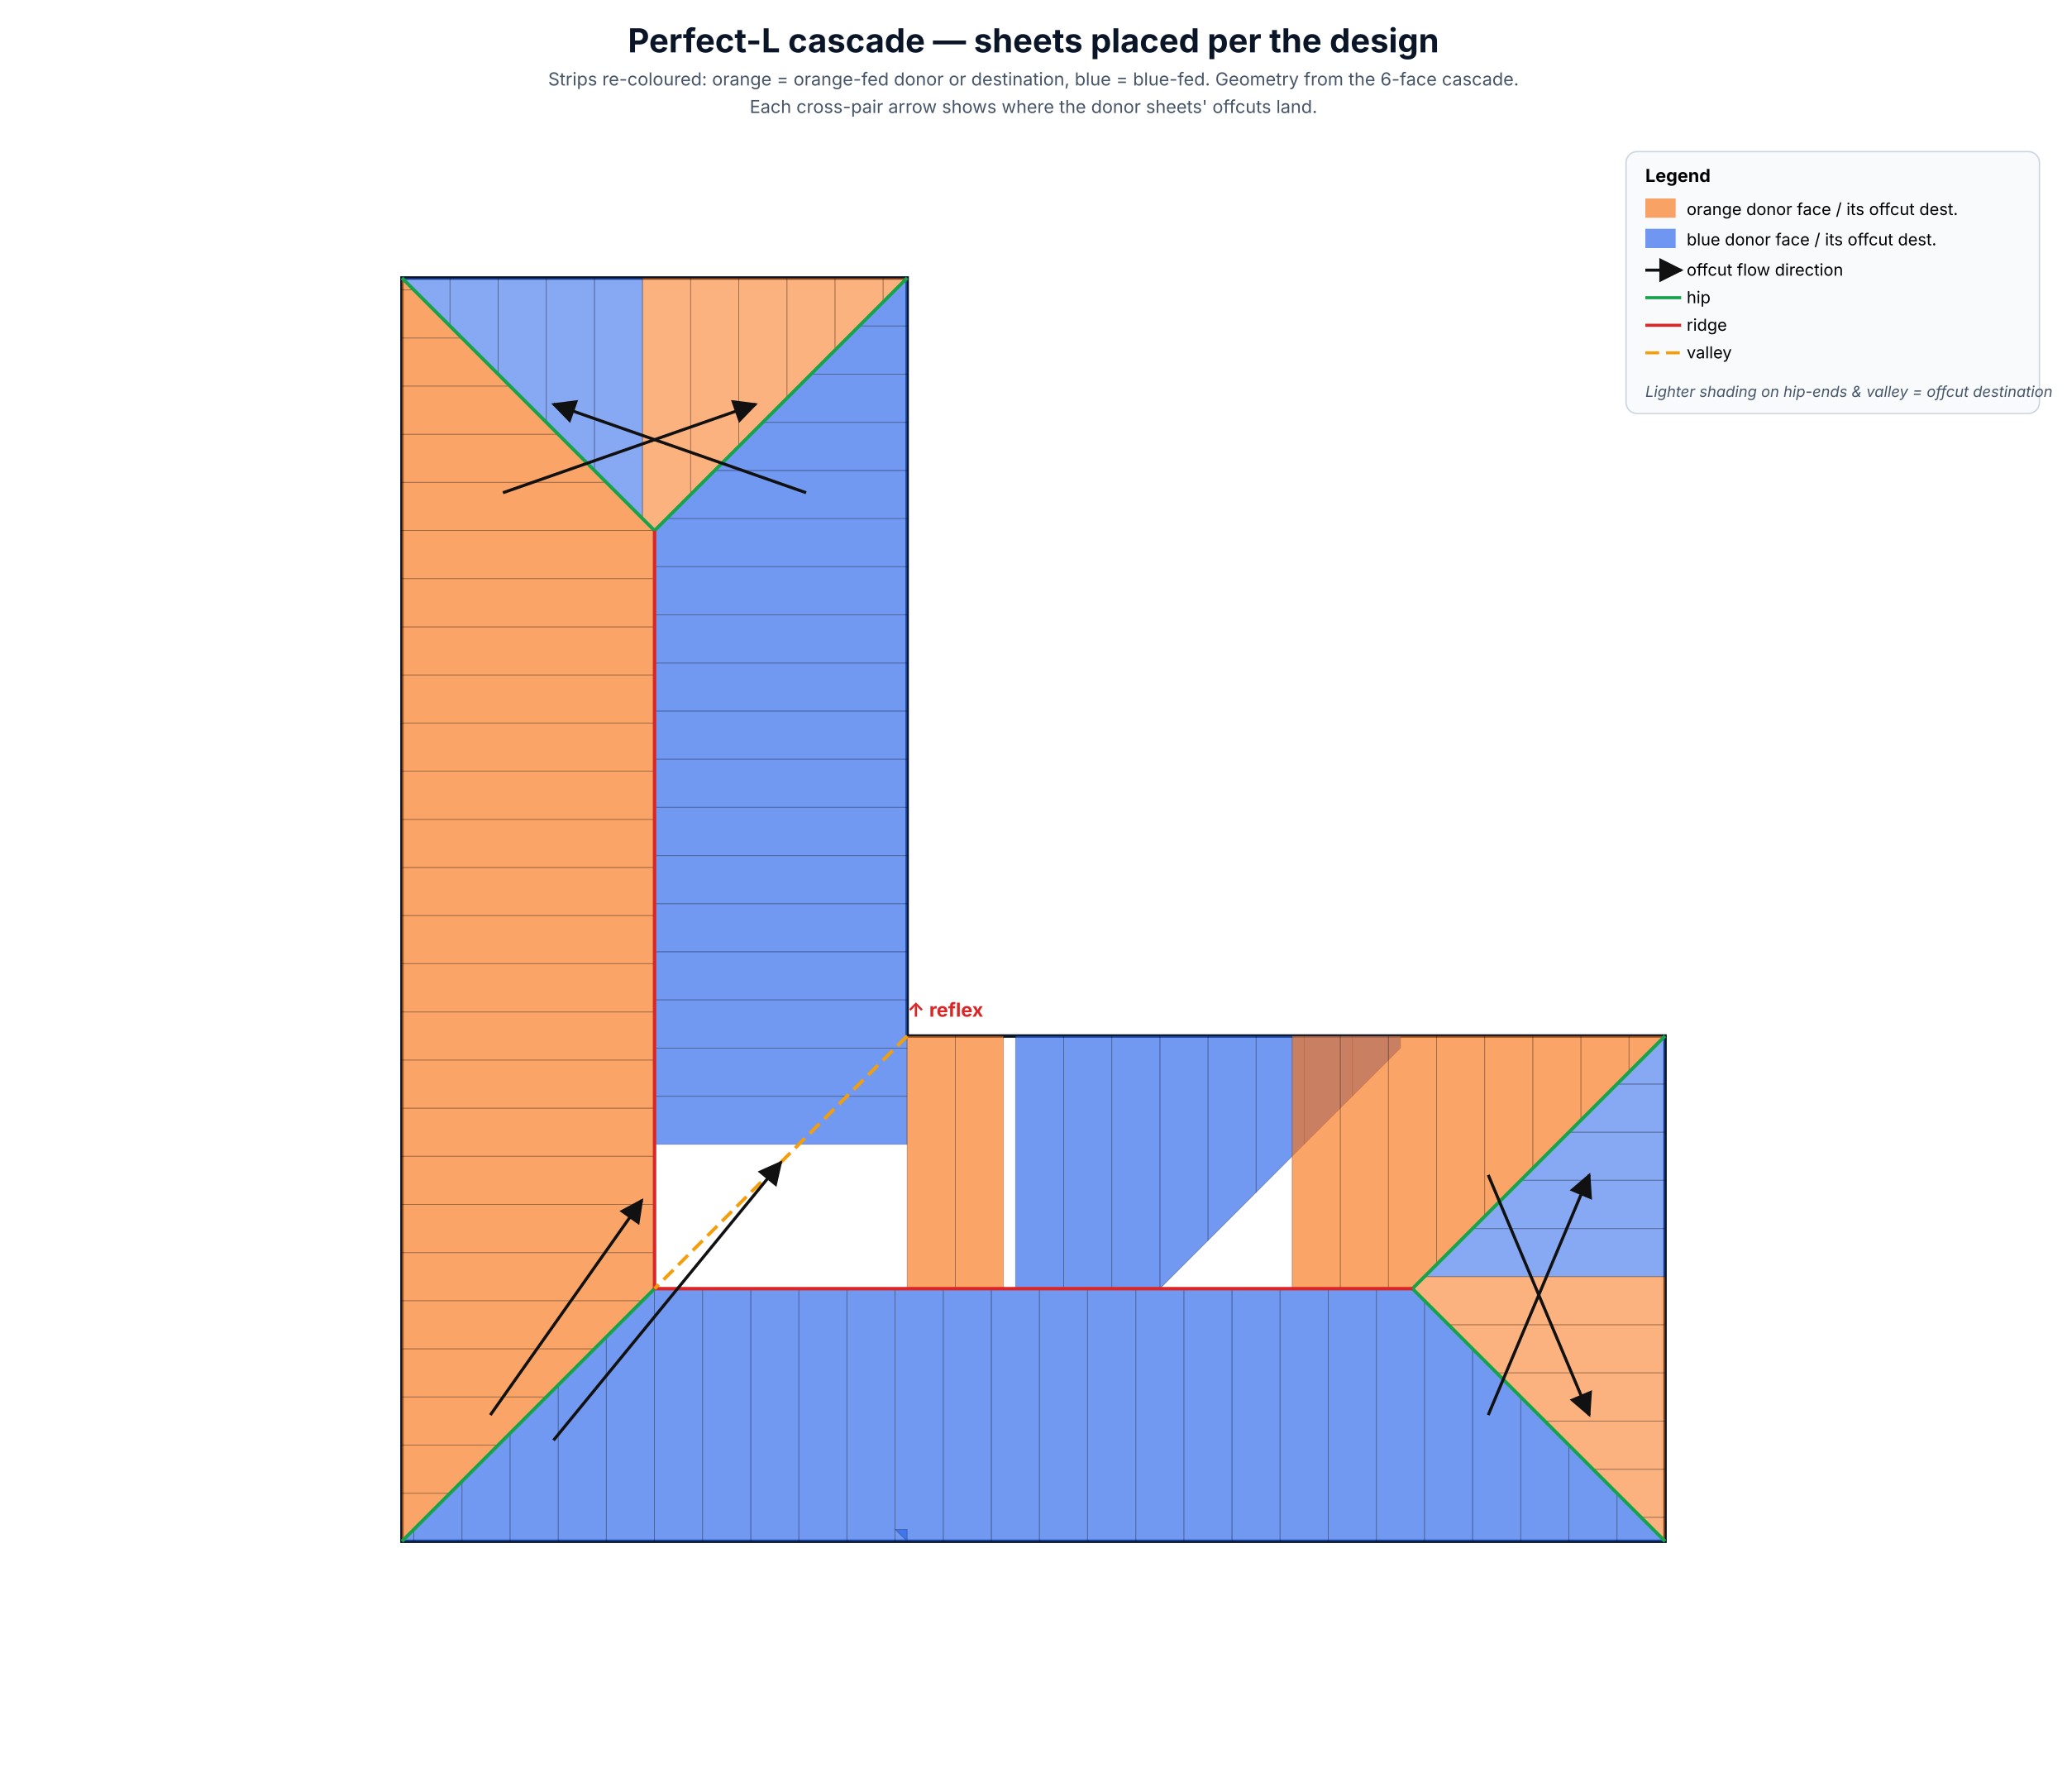
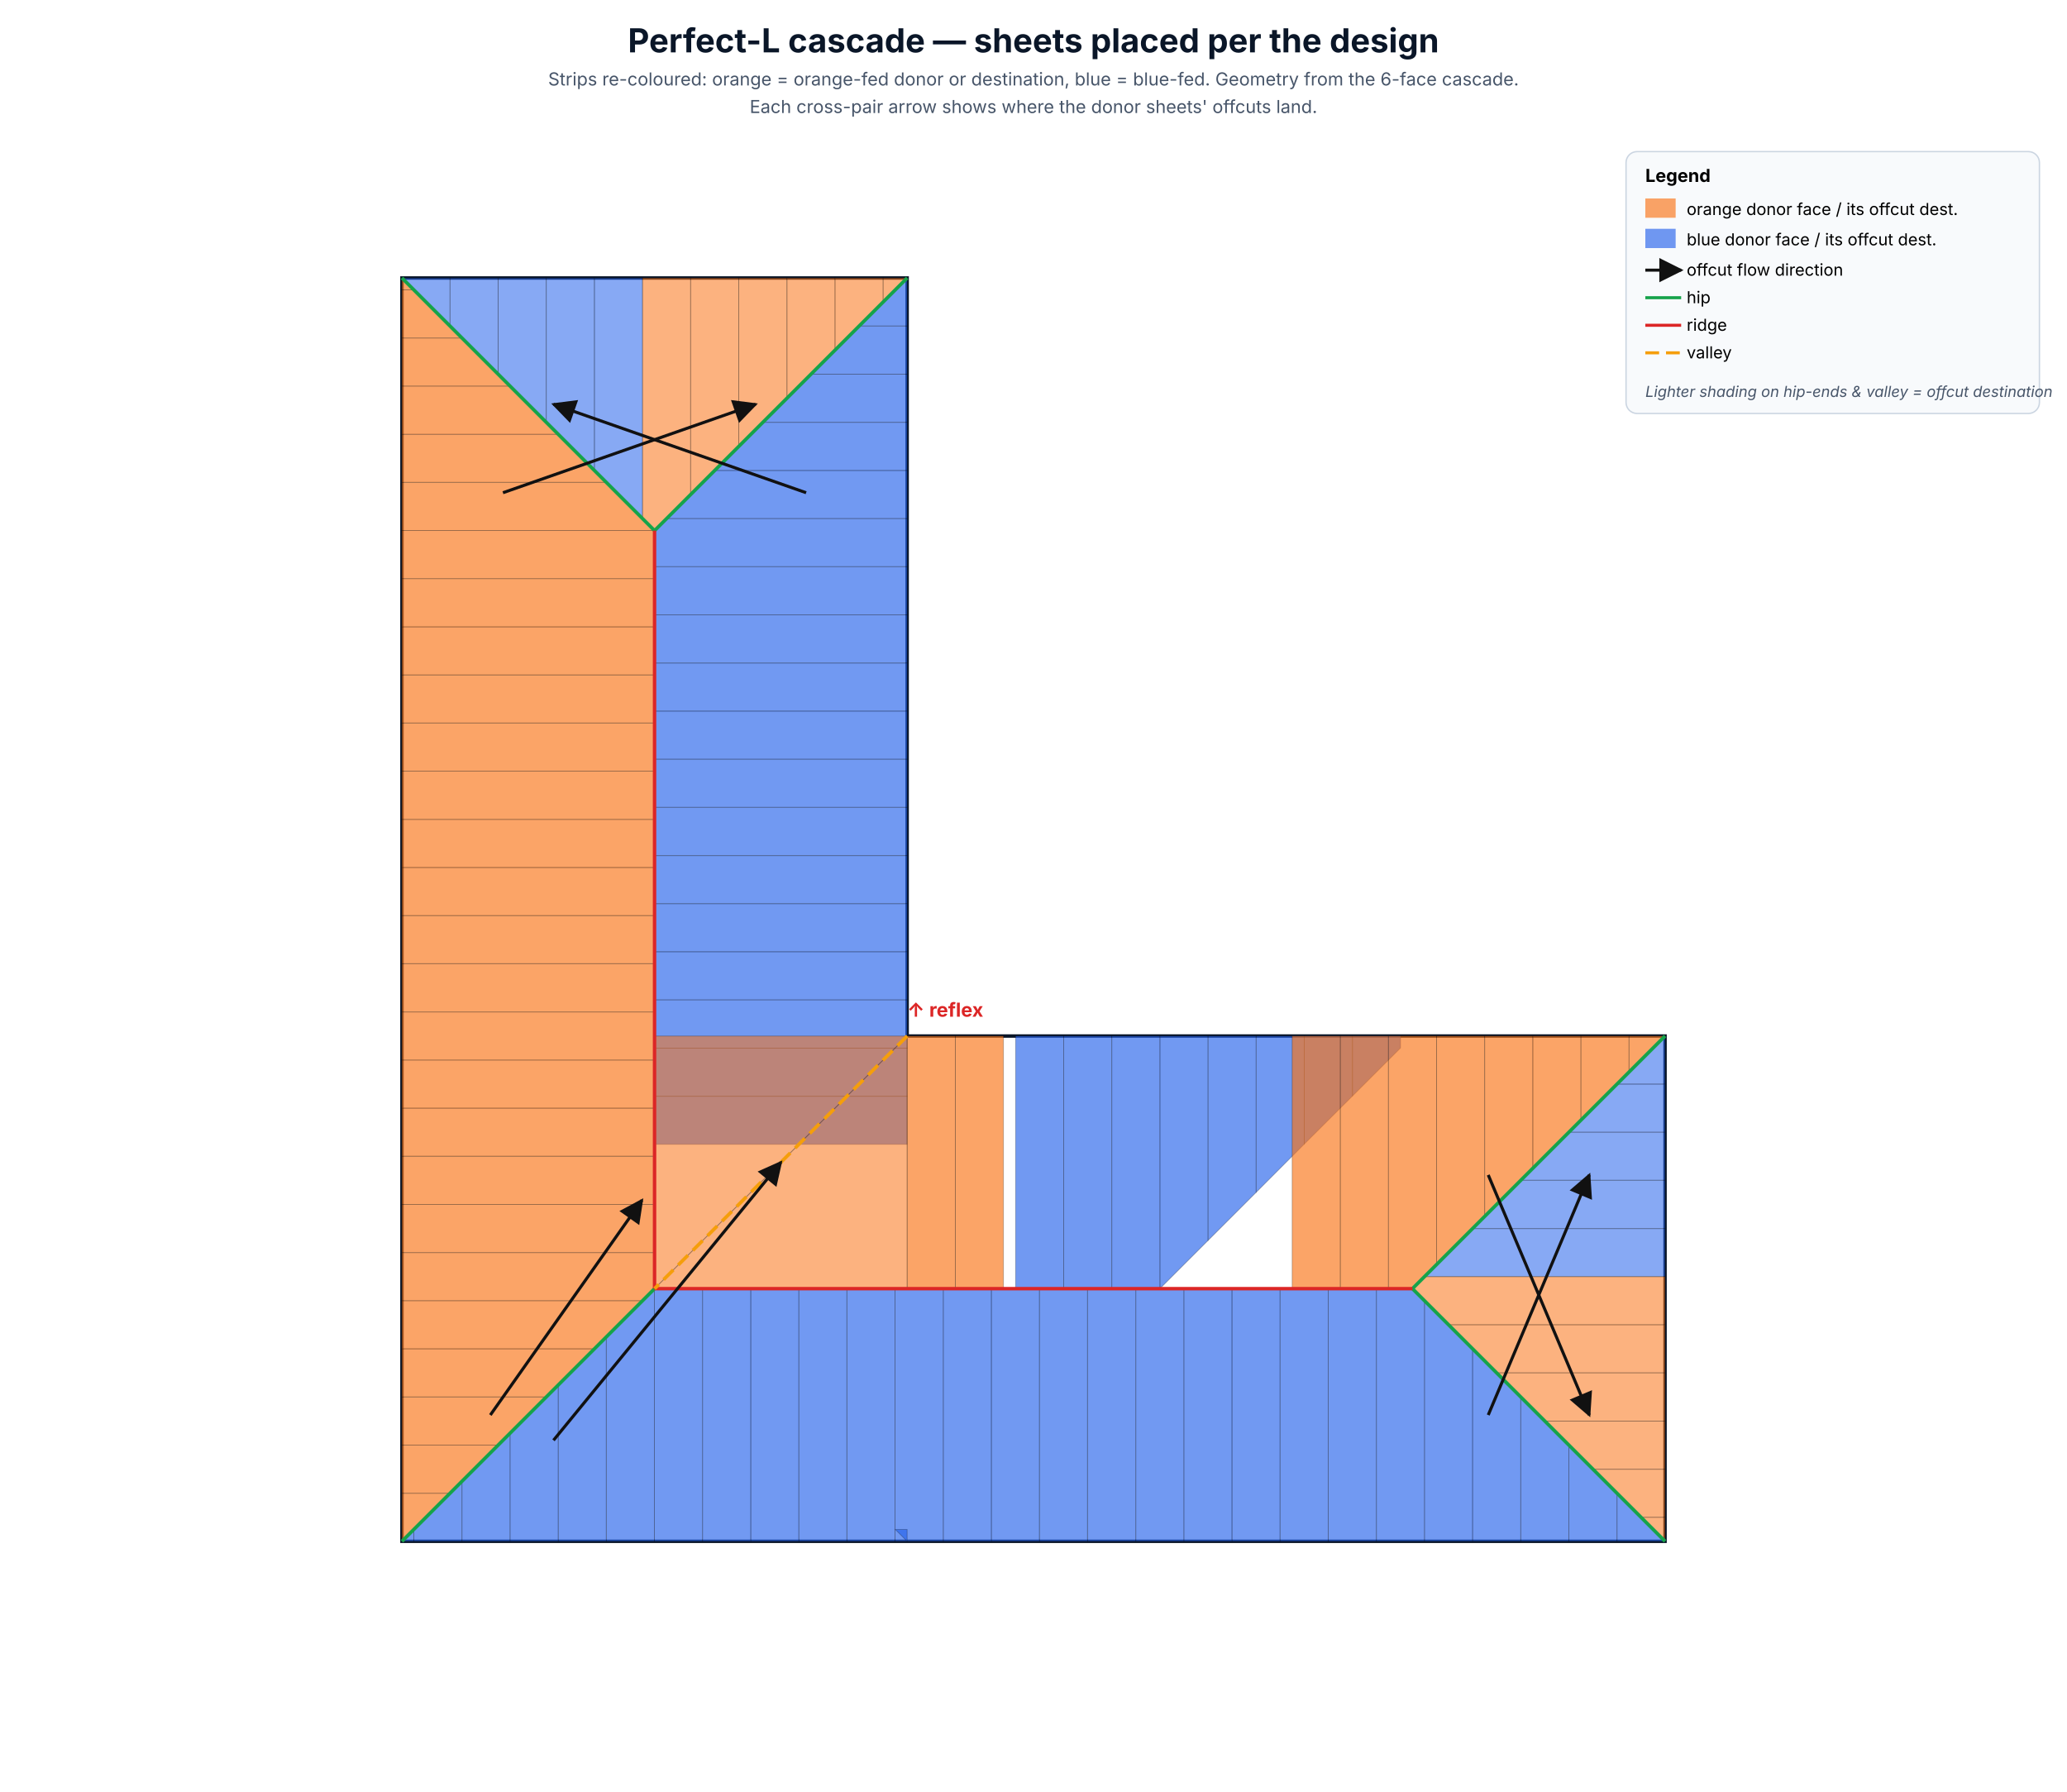
<svg xmlns="http://www.w3.org/2000/svg" width="1500" height="1300" viewBox="0 0 1500 1300" style="background:#fff;font-family:Inter,sans-serif">
  <defs>
    <marker id="arrow" viewBox="0 0 10 10" refX="9" refY="5" markerWidth="8" markerHeight="8" orient="auto">
      <path d="M 0 0 L 10 5 L 0 10 z" fill="#111" />
    </marker>
  </defs>
  <text x="750" y="38" text-anchor="middle" font-size="24" font-weight="700" fill="#0a1628">Perfect-L cascade — sheets placed per the design</text>
  <text x="750" y="62" text-anchor="middle" font-size="13" fill="#475569">Strips re-coloured: orange = orange-fed donor or destination, blue = blue-fed. Geometry from the 6-face cascade.</text>
  <text x="750" y="82" text-anchor="middle" font-size="13" fill="#475569">Each cross-pair arrow shows where the donor sheets' offcuts land.</text>
  <polygon points="291.7,201.7 658.3,201.7 658.3,751.7 1208.3,751.7 1208.3,1118.3 291.7,1118.3" fill="none" stroke="#0a1628" stroke-width="2.5" />
  <polygon points="1208.3,1118.3 1208.3,1118.3 1173.4,1118.3 1173.4,1083.4" fill="#2563eb" fill-opacity="0.65" stroke="rgba(0,0,0,0.25)" stroke-width="0.6" />
  <polygon points="1173.4,1083.4 1173.4,1118.3 1138.5,1118.3 1138.5,1048.5" fill="#2563eb" fill-opacity="0.65" stroke="rgba(0,0,0,0.25)" stroke-width="0.6" />
  <polygon points="1138.5,1048.5 1138.5,1118.3 1103.6,1118.3 1103.6,1013.6" fill="#2563eb" fill-opacity="0.65" stroke="rgba(0,0,0,0.25)" stroke-width="0.6" />
  <polygon points="1103.6,1013.6 1103.6,1118.3 1068.6,1118.3 1068.6,978.6" fill="#2563eb" fill-opacity="0.65" stroke="rgba(0,0,0,0.25)" stroke-width="0.6" />
  <polygon points="1068.6,978.6 1068.6,1118.3 1033.7,1118.3 1033.7,943.7" fill="#2563eb" fill-opacity="0.65" stroke="rgba(0,0,0,0.25)" stroke-width="0.6" />
  <polygon points="1025.0,935.0 1033.7,943.7 1033.7,1118.3 998.8,1118.3 998.8,935.0" fill="#2563eb" fill-opacity="0.65" stroke="rgba(0,0,0,0.25)" stroke-width="0.6" />
  <polygon points="998.8,935.0 998.8,1118.3 963.9,1118.3 963.9,935.0" fill="#2563eb" fill-opacity="0.65" stroke="rgba(0,0,0,0.25)" stroke-width="0.6" />
  <polygon points="963.9,935.0 963.9,1118.3 928.9,1118.3 928.9,935.0" fill="#2563eb" fill-opacity="0.65" stroke="rgba(0,0,0,0.25)" stroke-width="0.6" />
  <polygon points="928.9,935.0 928.9,1118.3 894.0,1118.3 894.0,935.0" fill="#2563eb" fill-opacity="0.65" stroke="rgba(0,0,0,0.25)" stroke-width="0.6" />
  <polygon points="894.0,935.0 894.0,1118.3 859.1,1118.3 859.1,935.0" fill="#2563eb" fill-opacity="0.65" stroke="rgba(0,0,0,0.25)" stroke-width="0.6" />
  <polygon points="859.1,935.0 859.1,1118.3 824.2,1118.3 824.2,935.0" fill="#2563eb" fill-opacity="0.65" stroke="rgba(0,0,0,0.25)" stroke-width="0.6" />
  <polygon points="824.2,935.0 824.2,1118.3 789.2,1118.3 789.2,935.0" fill="#2563eb" fill-opacity="0.65" stroke="rgba(0,0,0,0.25)" stroke-width="0.6" />
  <polygon points="789.2,935.0 789.2,1118.3 754.3,1118.3 754.3,935.0" fill="#2563eb" fill-opacity="0.65" stroke="rgba(0,0,0,0.25)" stroke-width="0.6" />
  <polygon points="754.3,935.0 754.3,1118.3 719.4,1118.3 719.4,935.0" fill="#2563eb" fill-opacity="0.65" stroke="rgba(0,0,0,0.25)" stroke-width="0.6" />
  <polygon points="719.4,935.0 719.4,1118.3 684.5,1118.3 684.5,935.0" fill="#2563eb" fill-opacity="0.65" stroke="rgba(0,0,0,0.25)" stroke-width="0.6" />
  <polygon points="684.5,935.0 684.5,1118.3 649.5,1118.3 649.5,935.0" fill="#2563eb" fill-opacity="0.65" stroke="rgba(0,0,0,0.25)" stroke-width="0.6" />
  <polygon points="649.5,935.0 649.5,1118.3 614.6,1118.3 614.6,935.0" fill="#2563eb" fill-opacity="0.65" stroke="rgba(0,0,0,0.25)" stroke-width="0.6" />
  <polygon points="614.6,935.0 614.6,1118.3 579.7,1118.3 579.7,935.0" fill="#2563eb" fill-opacity="0.65" stroke="rgba(0,0,0,0.25)" stroke-width="0.6" />
  <polygon points="579.7,935.0 579.7,1118.3 544.8,1118.3 544.8,935.0" fill="#2563eb" fill-opacity="0.65" stroke="rgba(0,0,0,0.25)" stroke-width="0.6" />
  <polygon points="544.8,935.0 544.8,1118.3 509.8,1118.3 509.8,935.0" fill="#2563eb" fill-opacity="0.65" stroke="rgba(0,0,0,0.25)" stroke-width="0.6" />
  <polygon points="509.8,935.0 509.8,1118.3 474.9,1118.3 474.9,935.1 475.0,935.0" fill="#2563eb" fill-opacity="0.65" stroke="rgba(0,0,0,0.25)" stroke-width="0.6" />
  <polygon points="474.9,935.1 474.9,1118.3 440.0,1118.3 440.0,970.0" fill="#2563eb" fill-opacity="0.65" stroke="rgba(0,0,0,0.25)" stroke-width="0.6" />
  <polygon points="440.0,970.0 440.0,1118.3 405.1,1118.3 405.1,1004.9" fill="#2563eb" fill-opacity="0.65" stroke="rgba(0,0,0,0.25)" stroke-width="0.6" />
  <polygon points="405.1,1004.9 405.1,1118.3 370.1,1118.3 370.1,1039.9" fill="#2563eb" fill-opacity="0.65" stroke="rgba(0,0,0,0.25)" stroke-width="0.6" />
  <polygon points="370.1,1039.9 370.1,1118.3 335.2,1118.3 335.2,1074.8" fill="#2563eb" fill-opacity="0.65" stroke="rgba(0,0,0,0.25)" stroke-width="0.6" />
  <polygon points="335.2,1074.8 335.2,1118.3 300.3,1118.3 300.3,1109.7" fill="#2563eb" fill-opacity="0.65" stroke="rgba(0,0,0,0.25)" stroke-width="0.6" />
  <polygon points="300.3,1109.7 300.3,1118.3 291.7,1118.3 291.7,1118.3" fill="#2563eb" fill-opacity="0.65" stroke="rgba(0,0,0,0.25)" stroke-width="0.6" />
  <polygon points="291.7,1118.3 291.7,1118.3 291.7,1083.4 326.6,1083.4" fill="#f97316" fill-opacity="0.65" stroke="rgba(0,0,0,0.25)" stroke-width="0.6" />
  <polygon points="326.6,1083.4 291.7,1083.4 291.7,1048.5 361.5,1048.5" fill="#f97316" fill-opacity="0.65" stroke="rgba(0,0,0,0.25)" stroke-width="0.6" />
  <polygon points="361.5,1048.5 291.7,1048.5 291.7,1013.6 396.4,1013.6" fill="#f97316" fill-opacity="0.65" stroke="rgba(0,0,0,0.25)" stroke-width="0.6" />
  <polygon points="396.4,1013.6 291.7,1013.6 291.7,978.6 431.4,978.6" fill="#f97316" fill-opacity="0.65" stroke="rgba(0,0,0,0.25)" stroke-width="0.6" />
  <polygon points="431.4,978.6 291.7,978.6 291.7,943.7 466.3,943.7" fill="#f97316" fill-opacity="0.65" stroke="rgba(0,0,0,0.25)" stroke-width="0.6" />
  <polygon points="475.0,935.0 466.3,943.7 291.7,943.7 291.7,908.8 475.0,908.8" fill="#f97316" fill-opacity="0.65" stroke="rgba(0,0,0,0.25)" stroke-width="0.6" />
  <polygon points="475.0,908.8 291.7,908.8 291.7,873.9 475.0,873.9" fill="#f97316" fill-opacity="0.65" stroke="rgba(0,0,0,0.25)" stroke-width="0.6" />
  <polygon points="475.0,873.9 291.7,873.9 291.7,838.9 475.0,838.9" fill="#f97316" fill-opacity="0.65" stroke="rgba(0,0,0,0.25)" stroke-width="0.6" />
  <polygon points="475.0,838.9 291.7,838.9 291.7,804.0 475.0,804.0" fill="#f97316" fill-opacity="0.65" stroke="rgba(0,0,0,0.25)" stroke-width="0.6" />
  <polygon points="475.0,804.0 291.7,804.0 291.7,769.1 475.0,769.1" fill="#f97316" fill-opacity="0.65" stroke="rgba(0,0,0,0.25)" stroke-width="0.6" />
  <polygon points="475.0,769.1 291.7,769.1 291.7,734.2 475.0,734.2" fill="#f97316" fill-opacity="0.65" stroke="rgba(0,0,0,0.25)" stroke-width="0.6" />
  <polygon points="475.0,734.2 291.7,734.2 291.7,699.2 475.0,699.2" fill="#f97316" fill-opacity="0.65" stroke="rgba(0,0,0,0.25)" stroke-width="0.6" />
  <polygon points="475.0,699.2 291.7,699.2 291.7,664.3 475.0,664.3" fill="#f97316" fill-opacity="0.65" stroke="rgba(0,0,0,0.25)" stroke-width="0.6" />
  <polygon points="475.0,664.3 291.7,664.3 291.7,629.4 475.0,629.4" fill="#f97316" fill-opacity="0.65" stroke="rgba(0,0,0,0.25)" stroke-width="0.6" />
  <polygon points="475.0,629.4 291.7,629.4 291.7,594.5 475.0,594.5" fill="#f97316" fill-opacity="0.65" stroke="rgba(0,0,0,0.25)" stroke-width="0.6" />
  <polygon points="475.0,594.5 291.7,594.5 291.7,559.5 475.0,559.5" fill="#f97316" fill-opacity="0.65" stroke="rgba(0,0,0,0.25)" stroke-width="0.6" />
  <polygon points="475.0,559.5 291.7,559.5 291.7,524.6 475.0,524.6" fill="#f97316" fill-opacity="0.65" stroke="rgba(0,0,0,0.25)" stroke-width="0.6" />
  <polygon points="475.0,524.6 291.7,524.6 291.7,489.7 475.0,489.7" fill="#f97316" fill-opacity="0.65" stroke="rgba(0,0,0,0.25)" stroke-width="0.6" />
  <polygon points="475.0,489.7 291.7,489.7 291.7,454.8 475.0,454.8" fill="#f97316" fill-opacity="0.65" stroke="rgba(0,0,0,0.25)" stroke-width="0.6" />
  <polygon points="475.0,454.8 291.7,454.8 291.7,419.8 475.0,419.8" fill="#f97316" fill-opacity="0.65" stroke="rgba(0,0,0,0.25)" stroke-width="0.6" />
  <polygon points="475.0,419.8 291.7,419.8 291.7,384.9 474.9,384.9 475.0,385.0" fill="#f97316" fill-opacity="0.65" stroke="rgba(0,0,0,0.25)" stroke-width="0.6" />
  <polygon points="474.9,384.9 291.7,384.9 291.7,350.0 440.0,350.0" fill="#f97316" fill-opacity="0.65" stroke="rgba(0,0,0,0.25)" stroke-width="0.6" />
  <polygon points="440.0,350.0 291.7,350.0 291.7,315.1 405.1,315.1" fill="#f97316" fill-opacity="0.65" stroke="rgba(0,0,0,0.25)" stroke-width="0.6" />
  <polygon points="405.1,315.1 291.7,315.1 291.7,280.1 370.1,280.1" fill="#f97316" fill-opacity="0.65" stroke="rgba(0,0,0,0.25)" stroke-width="0.6" />
  <polygon points="370.1,280.1 291.7,280.1 291.7,245.2 335.2,245.2" fill="#f97316" fill-opacity="0.65" stroke="rgba(0,0,0,0.25)" stroke-width="0.6" />
  <polygon points="335.2,245.2 291.7,245.2 291.7,210.3 300.3,210.3" fill="#f97316" fill-opacity="0.65" stroke="rgba(0,0,0,0.25)" stroke-width="0.6" />
  <polygon points="300.3,210.3 291.7,210.3 291.7,201.7 291.7,201.7" fill="#f97316" fill-opacity="0.65" stroke="rgba(0,0,0,0.25)" stroke-width="0.6" />
  <polygon points="658.3,201.7 658.3,201.7 658.3,236.6 623.4,236.6" fill="#2563eb" fill-opacity="0.65" stroke="rgba(0,0,0,0.25)" stroke-width="0.6" />
  <polygon points="623.4,236.6 658.3,236.6 658.3,271.5 588.5,271.5" fill="#2563eb" fill-opacity="0.65" stroke="rgba(0,0,0,0.25)" stroke-width="0.6" />
  <polygon points="588.5,271.5 658.3,271.5 658.3,306.4 553.6,306.4" fill="#2563eb" fill-opacity="0.65" stroke="rgba(0,0,0,0.25)" stroke-width="0.6" />
  <polygon points="553.6,306.4 658.3,306.4 658.3,341.4 518.6,341.4" fill="#2563eb" fill-opacity="0.65" stroke="rgba(0,0,0,0.25)" stroke-width="0.6" />
  <polygon points="518.6,341.4 658.3,341.4 658.3,376.3 483.7,376.3" fill="#2563eb" fill-opacity="0.65" stroke="rgba(0,0,0,0.25)" stroke-width="0.6" />
  <polygon points="475.0,385.0 483.7,376.3 658.3,376.3 658.3,411.2 475.0,411.2" fill="#2563eb" fill-opacity="0.65" stroke="rgba(0,0,0,0.25)" stroke-width="0.6" />
  <polygon points="475.0,411.2 658.3,411.2 658.3,446.1 475.0,446.1" fill="#2563eb" fill-opacity="0.65" stroke="rgba(0,0,0,0.25)" stroke-width="0.6" />
  <polygon points="475.0,446.1 658.3,446.1 658.3,481.1 475.0,481.1" fill="#2563eb" fill-opacity="0.65" stroke="rgba(0,0,0,0.25)" stroke-width="0.6" />
  <polygon points="475.0,481.1 658.3,481.1 658.3,516.0 475.0,516.0" fill="#2563eb" fill-opacity="0.65" stroke="rgba(0,0,0,0.25)" stroke-width="0.6" />
  <polygon points="475.0,516.0 658.3,516.0 658.3,550.9 475.0,550.9" fill="#2563eb" fill-opacity="0.65" stroke="rgba(0,0,0,0.25)" stroke-width="0.6" />
  <polygon points="475.0,550.9 658.3,550.9 658.3,585.8 475.0,585.8" fill="#2563eb" fill-opacity="0.65" stroke="rgba(0,0,0,0.25)" stroke-width="0.6" />
  <polygon points="475.0,585.8 658.3,585.8 658.3,620.8 475.0,620.8" fill="#2563eb" fill-opacity="0.65" stroke="rgba(0,0,0,0.25)" stroke-width="0.6" />
  <polygon points="475.0,620.8 658.3,620.8 658.3,655.7 475.0,655.7" fill="#2563eb" fill-opacity="0.65" stroke="rgba(0,0,0,0.25)" stroke-width="0.6" />
  <polygon points="475.0,655.7 658.3,655.7 658.3,690.6 475.0,690.6" fill="#2563eb" fill-opacity="0.65" stroke="rgba(0,0,0,0.25)" stroke-width="0.6" />
  <polygon points="475.0,690.6 658.3,690.6 658.3,725.5 475.0,725.5" fill="#2563eb" fill-opacity="0.65" stroke="rgba(0,0,0,0.25)" stroke-width="0.6" />
  <polygon points="475.0,725.5 658.3,725.5 658.3,760.5 475.0,760.5" fill="#2563eb" fill-opacity="0.65" stroke="rgba(0,0,0,0.25)" stroke-width="0.6" />
  <polygon points="475.0,760.5 658.3,760.5 658.3,795.4 475.0,795.4" fill="#2563eb" fill-opacity="0.65" stroke="rgba(0,0,0,0.25)" stroke-width="0.6" />
  <polygon points="475.0,795.4 658.3,795.4 658.3,830.3 475.0,830.3" fill="#2563eb" fill-opacity="0.65" stroke="rgba(0,0,0,0.25)" stroke-width="0.6" />
  <polygon points="737.0,935.0 737.0,751.7 771.9,751.7 771.9,935.0" fill="#2563eb" fill-opacity="0.65" stroke="rgba(0,0,0,0.25)" stroke-width="0.6" />
  <polygon points="771.9,935.0 771.9,751.7 806.8,751.7 806.8,935.0" fill="#2563eb" fill-opacity="0.65" stroke="rgba(0,0,0,0.25)" stroke-width="0.6" />
  <polygon points="806.8,935.0 806.8,751.7 841.8,751.7 841.8,934.9 841.7,935.0" fill="#2563eb" fill-opacity="0.65" stroke="rgba(0,0,0,0.25)" stroke-width="0.6" />
  <polygon points="841.8,934.9 841.8,751.7 876.7,751.7 876.7,900.0" fill="#2563eb" fill-opacity="0.65" stroke="rgba(0,0,0,0.25)" stroke-width="0.6" />
  <polygon points="876.7,900.0 876.7,751.7 911.6,751.7 911.6,865.1" fill="#2563eb" fill-opacity="0.65" stroke="rgba(0,0,0,0.25)" stroke-width="0.6" />
  <polygon points="911.6,865.1 911.6,751.7 946.5,751.7 946.5,830.1" fill="#2563eb" fill-opacity="0.65" stroke="rgba(0,0,0,0.25)" stroke-width="0.6" />
  <polygon points="946.5,830.1 946.5,751.7 981.5,751.7 981.5,795.2" fill="#2563eb" fill-opacity="0.65" stroke="rgba(0,0,0,0.25)" stroke-width="0.6" />
  <polygon points="981.5,795.2 981.5,751.7 1016.4,751.7 1016.4,760.3" fill="#2563eb" fill-opacity="0.65" stroke="rgba(0,0,0,0.25)" stroke-width="0.6" />
  <polygon points="649.7,1109.7 658.3,1109.7 658.3,1118.3 658.3,1118.3" fill="#2563eb" fill-opacity="0.65" stroke="rgba(0,0,0,0.25)" stroke-width="0.6" />
  <polygon points="658.3,935.0 658.3,751.7 693.3,751.7 693.3,935.0" fill="#f97316" fill-opacity="0.65" stroke="rgba(0,0,0,0.25)" stroke-width="0.6" />
  <polygon points="693.3,935.0 693.3,751.7 728.2,751.7 728.2,935.0" fill="#f97316" fill-opacity="0.65" stroke="rgba(0,0,0,0.25)" stroke-width="0.6" />
  <polygon points="937.7,935.0 937.7,751.7 972.7,751.7 972.7,935.0" fill="#f97316" fill-opacity="0.65" stroke="rgba(0,0,0,0.25)" stroke-width="0.6" />
  <polygon points="972.7,935.0 972.7,751.7 1007.6,751.7 1007.6,935.0" fill="#f97316" fill-opacity="0.65" stroke="rgba(0,0,0,0.25)" stroke-width="0.6" />
  <polygon points="1007.6,935.0 1007.6,751.7 1042.5,751.7 1042.5,917.5 1025.0,935.0" fill="#f97316" fill-opacity="0.65" stroke="rgba(0,0,0,0.25)" stroke-width="0.6" />
  <polygon points="1042.5,917.5 1042.5,751.7 1077.4,751.7 1077.4,882.6" fill="#f97316" fill-opacity="0.65" stroke="rgba(0,0,0,0.25)" stroke-width="0.6" />
  <polygon points="1077.4,882.6 1077.4,751.7 1112.4,751.7 1112.4,847.6" fill="#f97316" fill-opacity="0.65" stroke="rgba(0,0,0,0.25)" stroke-width="0.6" />
  <polygon points="1112.4,847.6 1112.4,751.7 1147.3,751.7 1147.3,812.7" fill="#f97316" fill-opacity="0.65" stroke="rgba(0,0,0,0.25)" stroke-width="0.6" />
  <polygon points="1147.3,812.7 1147.3,751.7 1182.2,751.7 1182.2,777.8" fill="#f97316" fill-opacity="0.65" stroke="rgba(0,0,0,0.25)" stroke-width="0.6" />
  <polygon points="1182.2,777.8 1182.2,751.7 1208.3,751.7 1208.3,751.7" fill="#f97316" fill-opacity="0.65" stroke="rgba(0,0,0,0.25)" stroke-width="0.6" />
  <polygon points="291.7,201.7 291.7,201.7 326.6,201.7 326.6,236.6" fill="#2563eb" fill-opacity="0.55" stroke="rgba(0,0,0,0.25)" stroke-width="0.6" />
  <polygon points="326.6,236.6 326.6,201.7 361.5,201.7 361.5,271.5" fill="#2563eb" fill-opacity="0.55" stroke="rgba(0,0,0,0.25)" stroke-width="0.6" />
  <polygon points="361.5,271.5 361.5,201.7 396.4,201.7 396.4,306.4" fill="#2563eb" fill-opacity="0.55" stroke="rgba(0,0,0,0.25)" stroke-width="0.6" />
  <polygon points="396.4,306.4 396.4,201.7 431.4,201.7 431.4,341.4" fill="#2563eb" fill-opacity="0.55" stroke="rgba(0,0,0,0.25)" stroke-width="0.6" />
  <polygon points="431.4,341.4 431.4,201.7 466.3,201.7 466.3,376.3" fill="#2563eb" fill-opacity="0.55" stroke="rgba(0,0,0,0.25)" stroke-width="0.6" />
  <polygon points="466.3,376.3 466.3,201.7 501.2,201.7 501.2,358.8 475.0,385.0" fill="#f97316" fill-opacity="0.55" stroke="rgba(0,0,0,0.25)" stroke-width="0.6" />
  <polygon points="501.2,358.8 501.2,201.7 536.1,201.7 536.1,323.9" fill="#f97316" fill-opacity="0.55" stroke="rgba(0,0,0,0.25)" stroke-width="0.6" />
  <polygon points="536.1,323.9 536.1,201.7 571.1,201.7 571.1,288.9" fill="#f97316" fill-opacity="0.55" stroke="rgba(0,0,0,0.25)" stroke-width="0.6" />
  <polygon points="571.1,288.9 571.1,201.7 606.0,201.7 606.0,254.0" fill="#f97316" fill-opacity="0.55" stroke="rgba(0,0,0,0.25)" stroke-width="0.6" />
  <polygon points="606.0,254.0 606.0,201.7 640.9,201.7 640.9,219.1" fill="#f97316" fill-opacity="0.55" stroke="rgba(0,0,0,0.25)" stroke-width="0.6" />
  <polygon points="640.9,219.1 640.9,201.7 658.3,201.7 658.3,201.7" fill="#f97316" fill-opacity="0.55" stroke="rgba(0,0,0,0.25)" stroke-width="0.6" />
  <polygon points="1208.3,751.7 1208.3,751.7 1208.3,786.6 1173.4,786.6" fill="#2563eb" fill-opacity="0.55" stroke="rgba(0,0,0,0.25)" stroke-width="0.6" />
  <polygon points="1173.4,786.6 1208.3,786.6 1208.3,821.5 1138.5,821.5" fill="#2563eb" fill-opacity="0.55" stroke="rgba(0,0,0,0.25)" stroke-width="0.6" />
  <polygon points="1138.5,821.5 1208.3,821.5 1208.3,856.4 1103.6,856.4" fill="#2563eb" fill-opacity="0.55" stroke="rgba(0,0,0,0.25)" stroke-width="0.6" />
  <polygon points="1103.6,856.4 1208.3,856.4 1208.3,891.4 1068.6,891.4" fill="#2563eb" fill-opacity="0.55" stroke="rgba(0,0,0,0.25)" stroke-width="0.6" />
  <polygon points="1068.6,891.4 1208.3,891.4 1208.3,926.3 1033.7,926.3" fill="#2563eb" fill-opacity="0.55" stroke="rgba(0,0,0,0.25)" stroke-width="0.6" />
  <polygon points="1033.7,926.3 1208.3,926.3 1208.3,961.2 1051.2,961.2 1025.0,935.0" fill="#f97316" fill-opacity="0.55" stroke="rgba(0,0,0,0.25)" stroke-width="0.6" />
  <polygon points="1051.2,961.2 1208.3,961.2 1208.3,996.1 1086.1,996.1" fill="#f97316" fill-opacity="0.55" stroke="rgba(0,0,0,0.25)" stroke-width="0.6" />
  <polygon points="1086.1,996.1 1208.3,996.1 1208.3,1031.1 1121.1,1031.1" fill="#f97316" fill-opacity="0.55" stroke="rgba(0,0,0,0.25)" stroke-width="0.6" />
  <polygon points="1121.1,1031.1 1208.3,1031.1 1208.3,1066.0 1156.0,1066.0" fill="#f97316" fill-opacity="0.55" stroke="rgba(0,0,0,0.25)" stroke-width="0.6" />
  <polygon points="1156.0,1066.0 1208.3,1066.0 1208.3,1100.9 1190.9,1100.9" fill="#f97316" fill-opacity="0.55" stroke="rgba(0,0,0,0.25)" stroke-width="0.6" />
  <polygon points="1190.9,1100.9 1208.3,1100.9 1208.3,1118.3 1208.3,1118.3" fill="#f97316" fill-opacity="0.55" stroke="rgba(0,0,0,0.25)" stroke-width="0.6" />
+   <polygon points="658.3,751.7 475.0,751.7 475.0,935.0" fill="#f97316" fill-opacity="0.55" stroke="rgba(0,0,0,0.25)" stroke-width="0.6" />
+   <polygon points="658.3,751.7 658.3,935.0 475.0,935.0" fill="#f97316" fill-opacity="0.55" stroke="rgba(0,0,0,0.25)" stroke-width="0.6" />
  <line x1="291.667" y1="201.667" x2="475" y2="385" stroke="#16a34a" stroke-width="2.5" />
  <line x1="658.333" y1="201.667" x2="475" y2="385" stroke="#16a34a" stroke-width="2.5" />
  <line x1="1208.333" y1="751.667" x2="1025" y2="935" stroke="#16a34a" stroke-width="2.5" />
  <line x1="1208.333" y1="1118.333" x2="1025" y2="935" stroke="#16a34a" stroke-width="2.5" />
  <line x1="291.667" y1="1118.333" x2="475" y2="935" stroke="#16a34a" stroke-width="2.5" />
  <line x1="475" y1="385" x2="475" y2="935" stroke="#dc2626" stroke-width="2.5" />
  <line x1="475" y1="935" x2="1025" y2="935" stroke="#dc2626" stroke-width="2.5" />
  <line x1="658.333" y1="751.667" x2="475" y2="935" stroke="#f59e0b" stroke-width="2.5" stroke-dasharray="10,5" />
  <line x1="365" y1="357.5" x2="548.333" y2="293.333" stroke="#111" stroke-width="2.2" marker-end="url(#arrow)" />
  <line x1="585" y1="357.5" x2="401.667" y2="293.333" stroke="#111" stroke-width="2.2" marker-end="url(#arrow)" />
  <line x1="1080" y1="852.5" x2="1153.333" y2="1026.667" stroke="#111" stroke-width="2.2" marker-end="url(#arrow)" />
  <line x1="1080" y1="1026.667" x2="1153.333" y2="852.5" stroke="#111" stroke-width="2.2" marker-end="url(#arrow)" />
  <line x1="401.667" y1="1045" x2="566.667" y2="843.333" stroke="#111" stroke-width="2.2" marker-end="url(#arrow)" />
  <line x1="355.833" y1="1026.667" x2="465.833" y2="870.833" stroke="#111" stroke-width="2.2" marker-end="url(#arrow)" />
  <text x="658.333" y="737.667" font-size="14" font-weight="700" fill="#dc2626" text-anchor="start">↑ reflex</text>
  <g transform="translate(1180, 110)">
    <rect x="0" y="0" width="300" height="190" fill="#f8fafc" stroke="#cbd5e1" rx="8" />
    <text x="14" y="22" font-size="13" font-weight="700">Legend</text>
    <rect x="14" y="34" width="22" height="14" fill="#f97316" fill-opacity="0.65" />
    <text x="44" y="46" font-size="12">orange donor face / its offcut dest.</text>
    <rect x="14" y="56" width="22" height="14" fill="#2563eb" fill-opacity="0.65" />
    <text x="44" y="68" font-size="12">blue donor face / its offcut dest.</text>
    <line x1="14" y1="86" x2="40" y2="86" stroke="#111" stroke-width="2.2" marker-end="url(#arrow)" />
    <text x="44" y="90" font-size="12">offcut flow direction</text>
    <line x1="14" y1="106" x2="40" y2="106" stroke="#16a34a" stroke-width="2.2" />
    <text x="44" y="110" font-size="12">hip</text>
    <line x1="14" y1="126" x2="40" y2="126" stroke="#dc2626" stroke-width="2.2" />
    <text x="44" y="130" font-size="12">ridge</text>
    <line x1="14" y1="146" x2="40" y2="146" stroke="#f59e0b" stroke-width="2.2" stroke-dasharray="10,5" />
    <text x="44" y="150" font-size="12">valley</text>
    <text x="14" y="178" font-size="11" font-style="italic" fill="#475569">Lighter shading on hip-ends &amp; valley = offcut destination</text>
  </g>
</svg>
